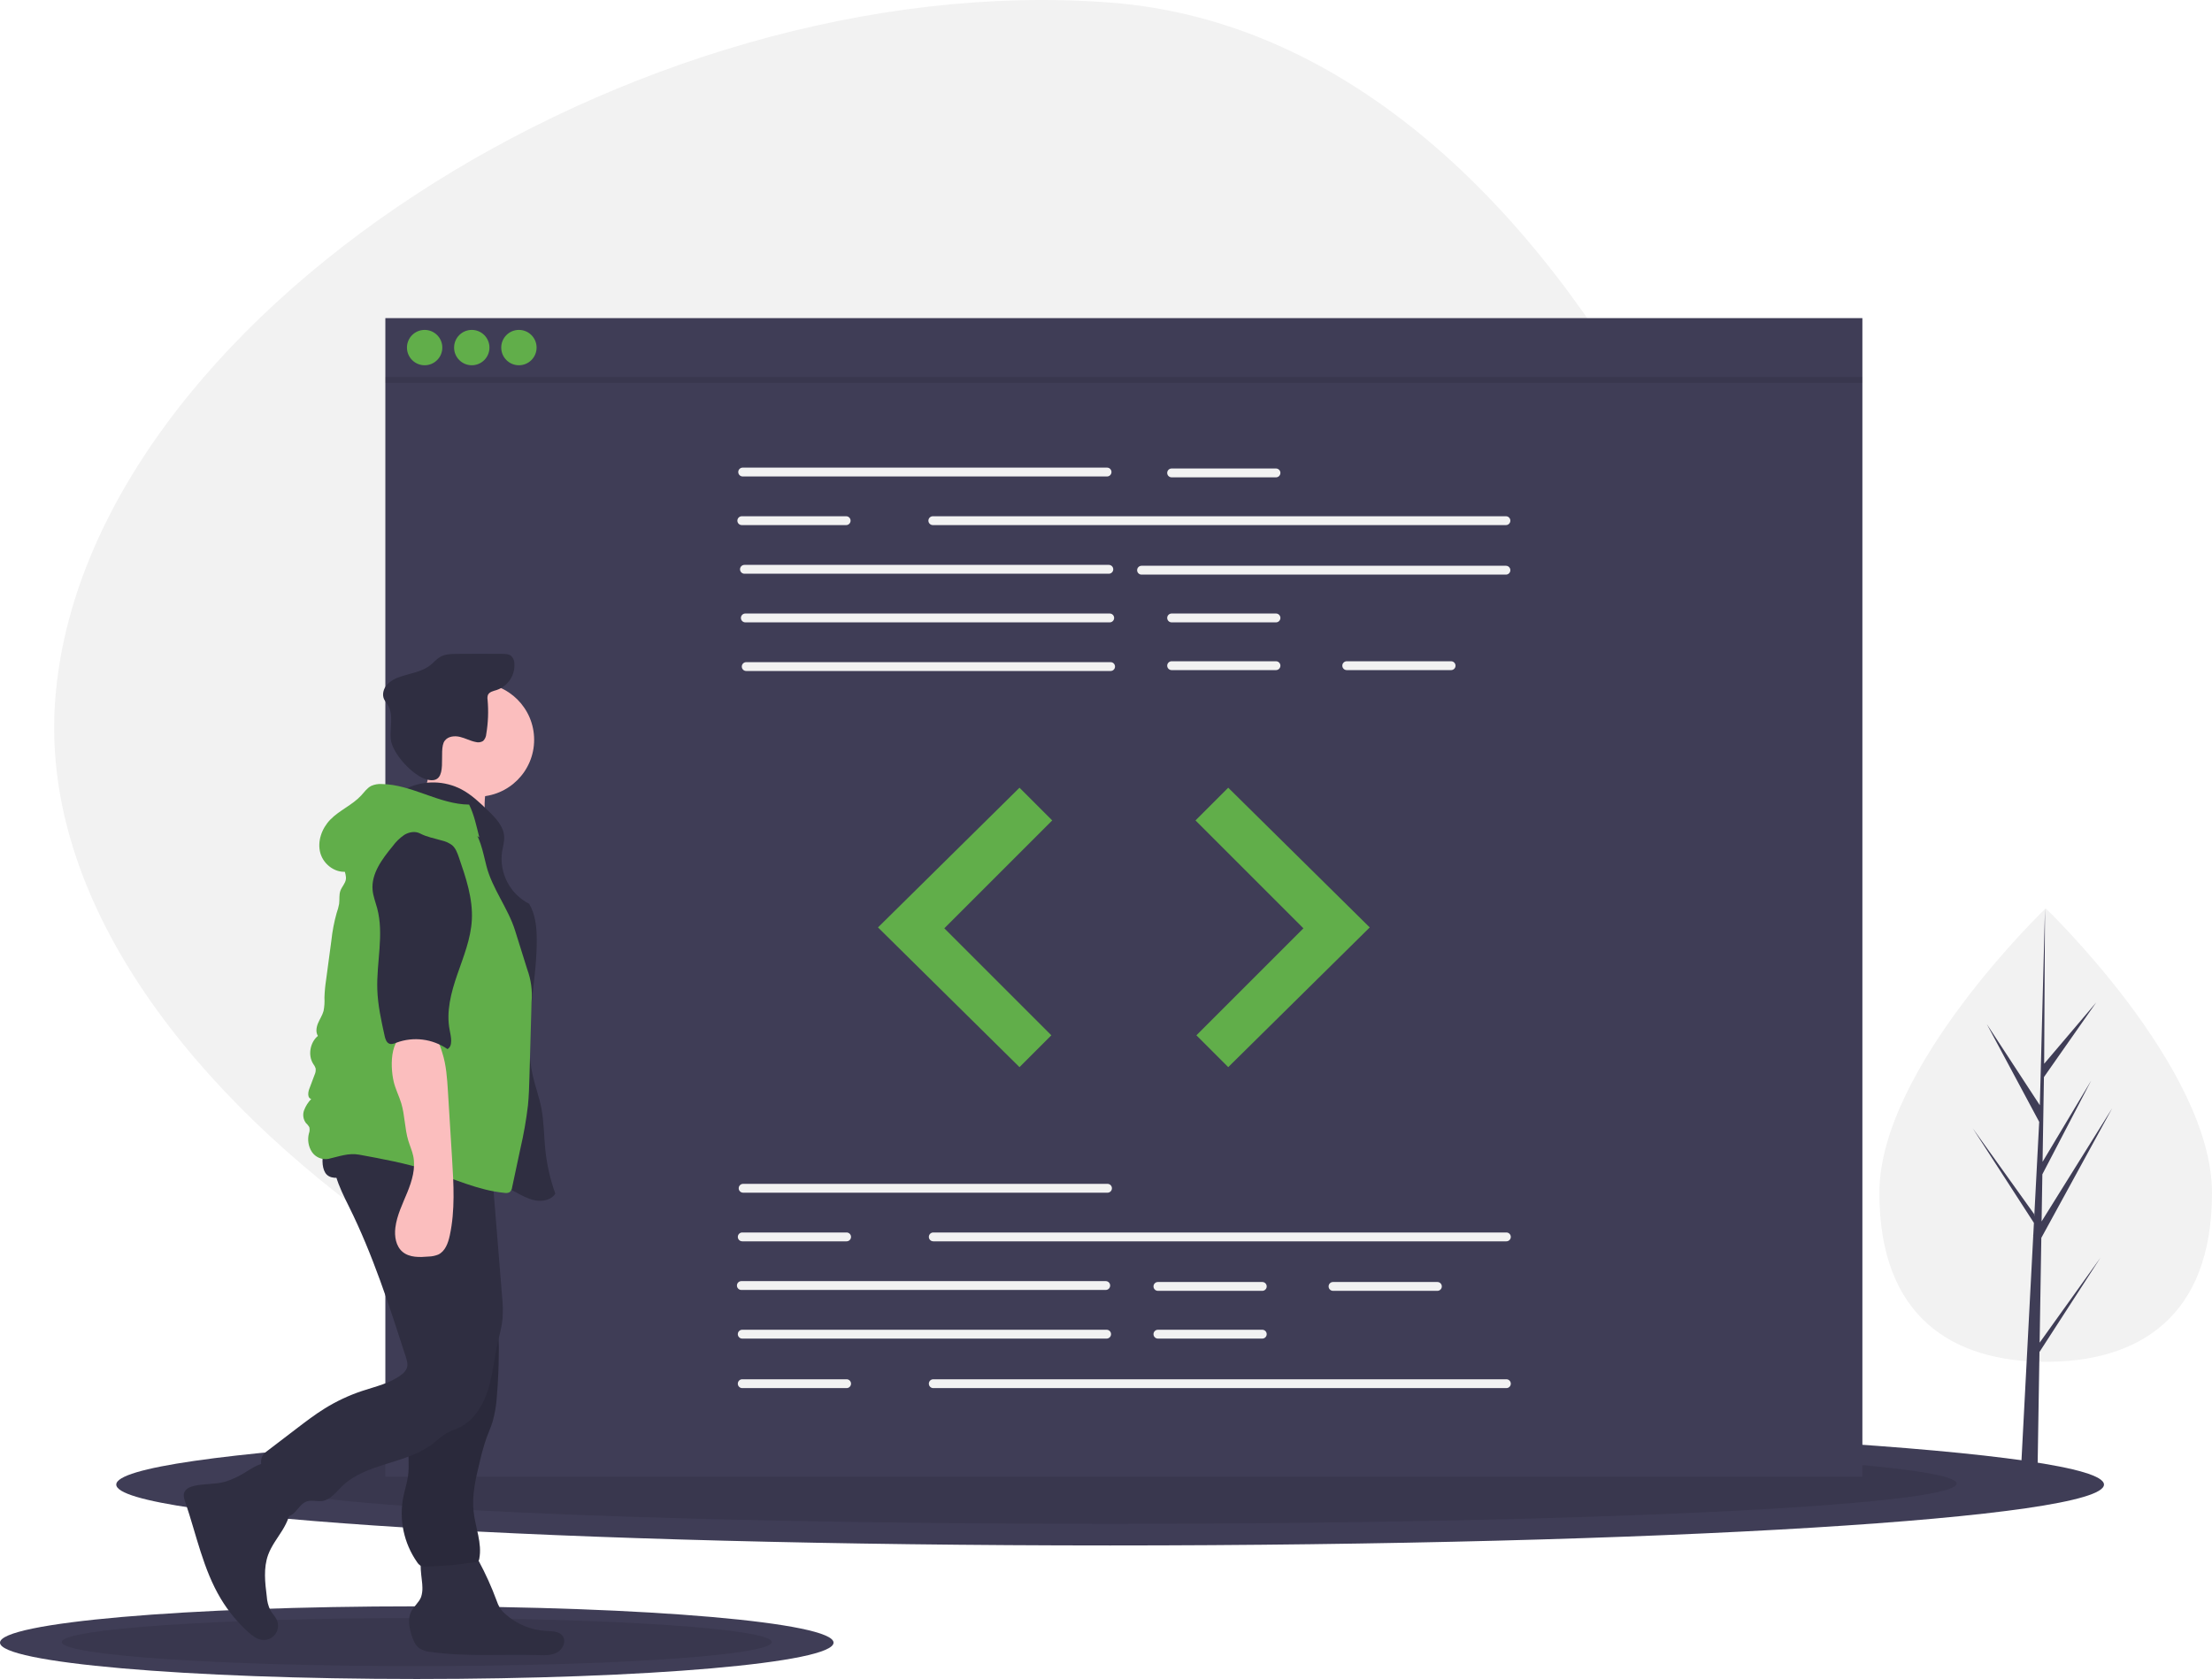
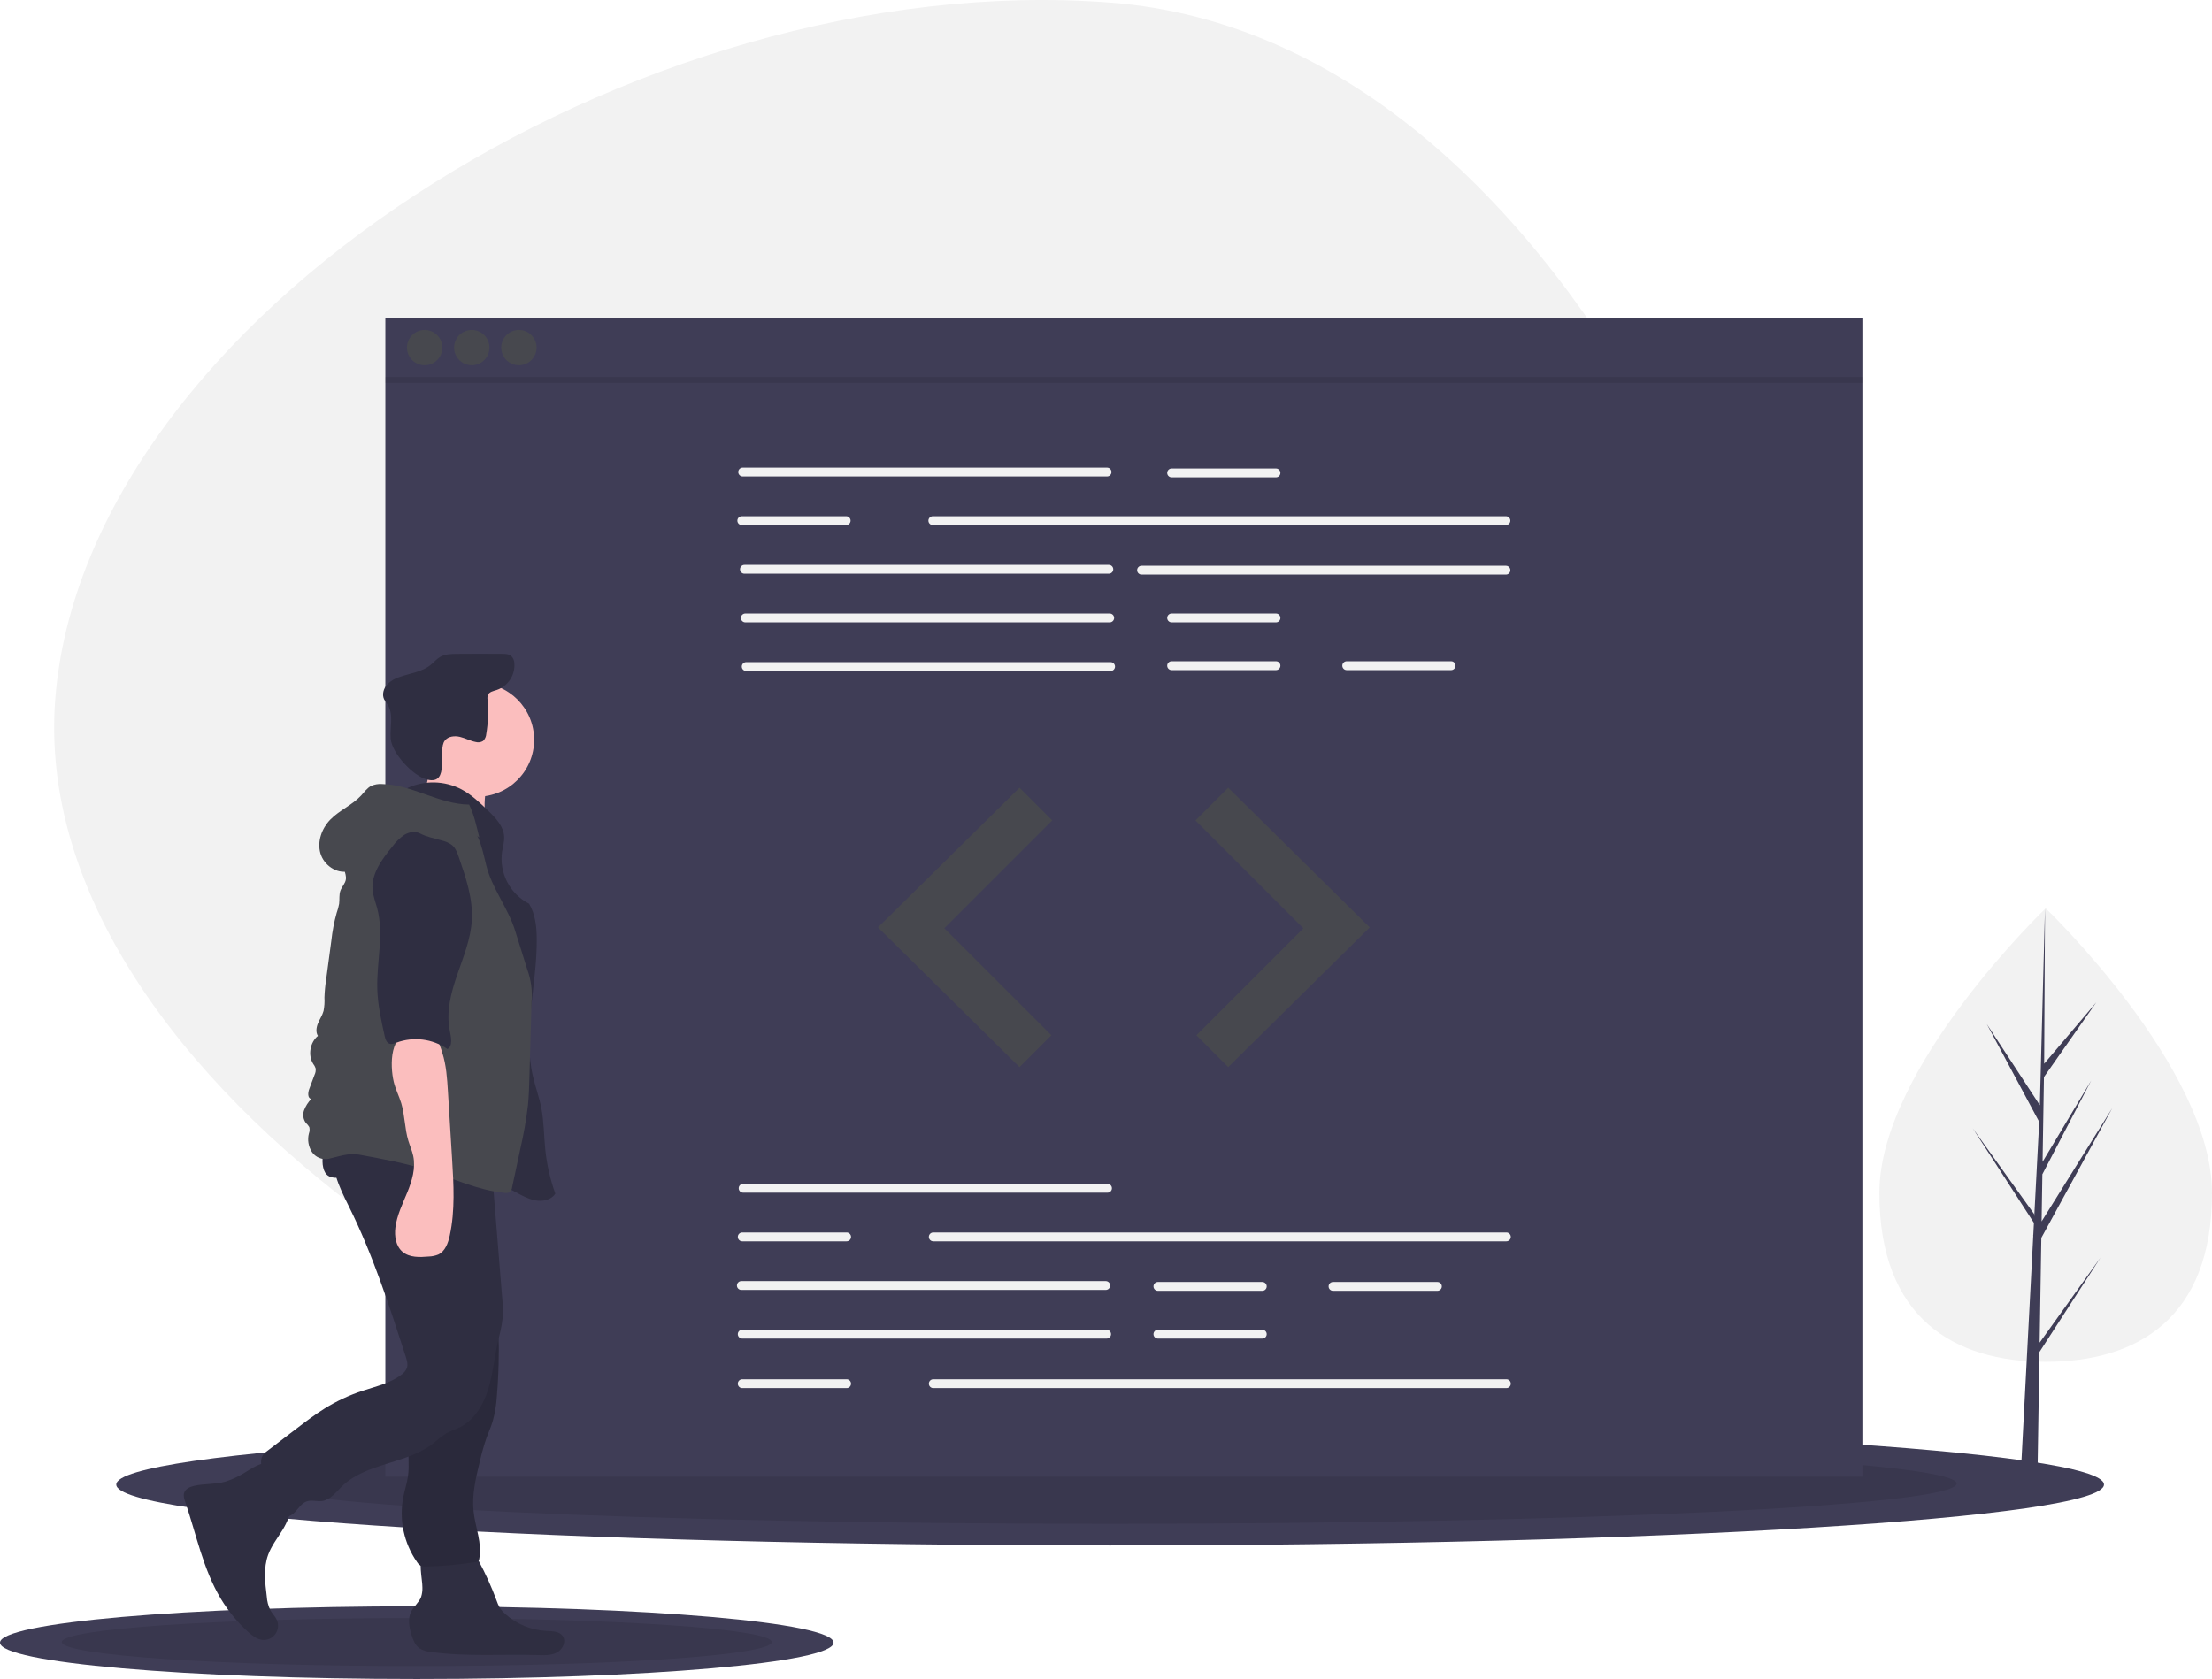
<svg xmlns="http://www.w3.org/2000/svg" id="a594ac37-6d44-4297-8862-1cbd9c01c0b7" data-name="Layer 1" width="1126.194" height="855" viewBox="0 0 1126.194 855">
  <path d="M581.768,778.438C339.369,759.991,50.297,572.172,65.014,378.781S359.7,5.358,602.099,23.805,984.031,403.667,969.314,597.058,824.166,796.885,581.768,778.438Z" transform="translate(-36.90323 -22.5)" fill="#f2f2f2" />
  <ellipse cx="565.194" cy="756" rx="506" ry="31" fill="#3f3d56" />
  <ellipse cx="565.194" cy="755.5" rx="431" ry="20.5" opacity="0.1" />
  <ellipse cx="212.194" cy="836.5" rx="212.194" ry="18.5" fill="#3f3d56" />
  <ellipse cx="212.194" cy="836.202" rx="180.742" ry="12.234" opacity="0.1" />
  <rect x="196.194" y="162" width="752" height="590" fill="#3f3d56" />
  <path d="M600.541,265.129H415.024a2.251,2.251,0,1,1,0-4.503H600.541a2.251,2.251,0,0,1,0,4.503Z" transform="translate(-36.90323 -22.5)" fill="#f2f2f2" />
  <path d="M803.62,289.895H511.835a2.251,2.251,0,0,1,0-4.503H803.62a2.251,2.251,0,1,1,0,4.503Z" transform="translate(-36.90323 -22.5)" fill="#f2f2f2" />
  <path d="M601.442,314.661H415.924a2.251,2.251,0,1,1,0-4.503H601.442a2.251,2.251,0,1,1,0,4.503Z" transform="translate(-36.90323 -22.5)" fill="#f2f2f2" />
  <path d="M803.62,315.111H618.102a2.251,2.251,0,0,1,0-4.503H803.62a2.251,2.251,0,1,1,0,4.503Z" transform="translate(-36.90323 -22.5)" fill="#f2f2f2" />
  <path d="M601.892,339.426H416.374a2.251,2.251,0,0,1,0-4.503H601.892a2.251,2.251,0,1,1,0,4.503Z" transform="translate(-36.90323 -22.5)" fill="#f2f2f2" />
  <path d="M602.342,364.192H416.825a2.251,2.251,0,0,1,0-4.503H602.342a2.251,2.251,0,1,1,0,4.503Z" transform="translate(-36.90323 -22.5)" fill="#f2f2f2" />
  <path d="M686.546,265.579H633.412a2.251,2.251,0,0,1,0-4.503h53.134a2.251,2.251,0,1,1,0,4.503Z" transform="translate(-36.90323 -22.5)" fill="#f2f2f2" />
  <path d="M686.546,339.426H633.412a2.251,2.251,0,0,1,0-4.503h53.134a2.251,2.251,0,1,1,0,4.503Z" transform="translate(-36.90323 -22.5)" fill="#f2f2f2" />
  <path d="M686.546,363.742H633.412a2.251,2.251,0,1,1,0-4.503h53.134a2.251,2.251,0,1,1,0,4.503Z" transform="translate(-36.90323 -22.5)" fill="#f2f2f2" />
  <path d="M775.702,363.742H722.569a2.251,2.251,0,0,1,0-4.503h53.134a2.251,2.251,0,1,1,0,4.503Z" transform="translate(-36.90323 -22.5)" fill="#f2f2f2" />
  <path d="M467.707,289.895H414.573a2.251,2.251,0,0,1,0-4.503h53.134a2.251,2.251,0,0,1,0,4.503Z" transform="translate(-36.90323 -22.5)" fill="#f2f2f2" />
  <path d="M600.766,629.861H415.249a2.251,2.251,0,0,1,0-4.503H600.766a2.251,2.251,0,0,1,0,4.503Z" transform="translate(-36.90323 -22.5)" fill="#f2f2f2" />
  <path d="M599.866,679.392H414.348a2.251,2.251,0,1,1,0-4.503H599.866a2.251,2.251,0,0,1,0,4.503Z" transform="translate(-36.90323 -22.5)" fill="#f2f2f2" />
  <path d="M600.316,704.158H414.798a2.251,2.251,0,1,1,0-4.503H600.316a2.251,2.251,0,1,1,0,4.503Z" transform="translate(-36.90323 -22.5)" fill="#f2f2f2" />
  <path d="M679.566,679.842H626.433a2.251,2.251,0,0,1,0-4.503h53.134a2.251,2.251,0,0,1,0,4.503Z" transform="translate(-36.90323 -22.5)" fill="#f2f2f2" />
  <path d="M679.566,704.158H626.433a2.251,2.251,0,0,1,0-4.503h53.134a2.251,2.251,0,1,1,0,4.503Z" transform="translate(-36.90323 -22.5)" fill="#f2f2f2" />
  <path d="M768.723,679.842H715.589a2.251,2.251,0,1,1,0-4.503h53.134a2.251,2.251,0,0,1,0,4.503Z" transform="translate(-36.90323 -22.5)" fill="#f2f2f2" />
  <path d="M803.845,654.626H512.06a2.251,2.251,0,0,1,0-4.503H803.845a2.251,2.251,0,0,1,0,4.503Z" transform="translate(-36.90323 -22.5)" fill="#f2f2f2" />
  <path d="M467.932,654.626H414.798a2.251,2.251,0,0,1,0-4.503H467.932a2.251,2.251,0,0,1,0,4.503Z" transform="translate(-36.90323 -22.5)" fill="#f2f2f2" />
  <path d="M803.845,729.374H512.06a2.251,2.251,0,1,1,0-4.503H803.845a2.251,2.251,0,0,1,0,4.503Z" transform="translate(-36.90323 -22.5)" fill="#f2f2f2" />
  <path d="M467.932,729.374H414.798a2.251,2.251,0,1,1,0-4.503H467.932a2.251,2.251,0,1,1,0,4.503Z" transform="translate(-36.90323 -22.5)" fill="#f2f2f2" />
-   <polygon points="519.06 401.13 447.014 472.275 519.06 543.42 535.27 527.21 480.786 472.725 535.72 417.79 519.06 401.13" fill="#61ae4a" />
-   <polygon points="625.327 401.13 697.373 472.275 625.327 543.42 609.117 527.21 663.602 472.725 608.667 417.79 625.327 401.13" fill="#61ae4a" />
-   <circle cx="216.194" cy="177" r="9" fill="#61ae4a" />
-   <circle cx="240.194" cy="177" r="9" fill="#61ae4a" />
-   <circle cx="264.194" cy="177" r="9" fill="#61ae4a" />
+   <polygon points="519.06 401.13 447.014 472.275 519.06 543.42 535.27 527.21 480.786 472.725 535.72 417.79 519.06 401.13" fill="#47484e" />
+   <polygon points="625.327 401.13 697.373 472.275 625.327 543.42 609.117 527.21 663.602 472.725 608.667 417.79 625.327 401.13" fill="#47484e" />
+   <circle cx="216.194" cy="177" r="9" fill="#47484e" />
+   <circle cx="240.194" cy="177" r="9" fill="#47484e" />
+   <circle cx="264.194" cy="177" r="9" fill="#47484e" />
  <rect x="196.194" y="192" width="752" height="3" opacity="0.1" />
  <path d="M1163.097,629.954c0,63.771-37.911,86.038-84.676,86.038s-84.676-22.266-84.676-86.038,84.676-144.898,84.676-144.898S1163.097,566.182,1163.097,629.954Z" transform="translate(-36.90323 -22.5)" fill="#f2f2f2" />
  <polygon points="1038.433 683.736 1039.3 630.365 1075.391 564.338 1039.436 621.993 1039.826 597.995 1064.699 550.226 1039.929 591.645 1039.929 591.645 1040.63 548.484 1067.265 510.453 1040.74 541.697 1041.178 462.556 1038.425 567.325 1038.651 563.003 1011.571 521.552 1038.217 571.3 1035.694 619.503 1035.619 618.223 1004.4 574.602 1035.524 622.743 1035.209 628.771 1035.152 628.862 1035.178 629.357 1028.776 751.653 1037.329 751.653 1038.355 688.485 1069.404 640.461 1038.433 683.736" fill="#3f3d56" />
  <path d="M159.525,773.591a43.126,43.126,0,0,1-8.178,3.503c-5.079,1.387-10.507.878-15.637,2.063-2.1.485-4.386,1.499-5.054,3.549-.49,1.503.043,3.127.553,4.623,5.669,16.62,9.085,34.266,18.125,49.321a74.641,74.641,0,0,0,13.993,16.988c2.055,1.852,4.384,3.664,7.135,3.955a7.248,7.248,0,0,0,7.371-10.182c-.811-1.801-2.317-3.196-3.289-4.916a18.757,18.757,0,0,1-1.819-6.991c-.893-7.108-1.754-14.538.709-21.265,1.652-4.512,4.682-8.359,7.206-12.447s4.622-8.772,4.06-13.544c-.383-3.257-1.972-6.237-3.65-9.054-1.681-2.823-5.005-10.408-8.383-11.35C169.16,766.864,162.583,772.024,159.525,773.591Z" transform="translate(-36.90323 -22.5)" fill="#2f2e41" />
  <path d="M251.96,831a14.019,14.019,0,0,1-.663,4.745c-1.058,2.793-3.681,4.706-5.036,7.367-1.885,3.701-1.031,8.174.218,12.135.783,2.483,1.81,5.067,3.912,6.603a12.893,12.893,0,0,0,5.954,1.907c18.036,2.496,36.358,1.064,54.559,1.587,3.317.095,6.829.211,9.725-1.41s4.686-5.697,2.717-8.368c-1.769-2.399-5.265-2.376-8.242-2.518a33.912,33.912,0,0,1-20.913-8.615,15.112,15.112,0,0,1-2.933-3.377,20.753,20.753,0,0,1-1.534-3.518,156.799,156.799,0,0,0-9.084-20.119c-.979-1.815-2.087-3.705-3.906-4.676a10.323,10.323,0,0,0-4.239-.926c-4.536-.294-16.283-1.838-19.791,1.69C249.461,816.768,252.032,826.86,251.96,831Z" transform="translate(-36.90323 -22.5)" fill="#2f2e41" />
  <circle cx="242.971" cy="376.72" r="28.975" fill="#fbbebe" />
  <path d="M253.709,423.146c-1.723,4.614-4.647,8.947-8.9,11.43l40.075,8.175a42.453,42.453,0,0,1-.562-17.869,10.3,10.3,0,0,0,.24-4.409c-.754-2.907-4.026-4.307-6.955-4.974-7.314-1.667-13.782-2.561-20.579-5.792C254.95,413.263,255.241,419.045,253.709,423.146Z" transform="translate(-36.90323 -22.5)" fill="#fbbebe" />
  <path d="M244.474,423.727a31.338,31.338,0,0,1,27.313.714c5.138,2.707,9.392,6.794,13.572,10.826,3.853,3.717,7.962,7.972,8.236,13.319.132,2.59-.676,5.123-1.084,7.684a25.766,25.766,0,0,0,13.78,26.469c3.184,5.303,3.841,11.729,3.889,17.914.185,23.436-7.209,47.161-1.93,69.995,1.239,5.361,3.162,10.554,4.232,15.951,1.387,6.991,1.318,14.18,2.044,21.27a95.266,95.266,0,0,0,5.113,22.495c-1.744,2.774-5.374,3.837-8.642,3.613s-6.325-1.643-9.242-3.136c-14.123-7.227-27.059-16.757-41.687-22.9-9.678-4.064-19.987-6.595-29.376-11.288s-18.12-12.142-20.99-22.238c-1.241-4.365-1.318-8.965-1.385-13.503-.285-19.114-.55-38.436,3.61-57.094,3.669-16.454,10.741-32.194,12.284-48.981.502-5.464.513-11.314,3.566-15.873C232.091,432.52,241.409,430.851,244.474,423.727Z" transform="translate(-36.90323 -22.5)" fill="#2f2e41" />
  <path d="M263.395,399.629c1.707-2.227,5-2.531,7.728-1.872s5.243,2.064,7.997,2.599a4.675,4.675,0,0,0,3.743-.526,5.444,5.444,0,0,0,1.615-3.57,68.163,68.163,0,0,0,.671-17.38,5.147,5.147,0,0,1,.159-2.437c.682-1.643,2.763-2.035,4.462-2.562a13.316,13.316,0,0,0,9.013-13.633,5.421,5.421,0,0,0-1.657-3.741c-1.175-.958-2.82-1.016-4.336-1.029q-11.683-.094-23.367.006c-2.883.025-5.91.096-8.409,1.533-1.848,1.063-3.222,2.773-4.88,4.112-4.326,3.491-10.178,4.201-15.441,5.991a15.308,15.308,0,0,0-6.768,4.036c-1.75,2-2.592,4.973-1.493,7.393a26.252,26.252,0,0,0,1.887,2.904c3.105,4.964,1.038,11.403,1.501,17.24.579,7.288,11.365,19.112,18.679,20.836C266.308,422.311,259.486,404.414,263.395,399.629Z" transform="translate(-36.90323 -22.5)" fill="#2f2e41" />
  <path d="M247.037,719.183c.745,5.322,1.701,10.662,1.445,16.029-.357,7.494-3.059,14.714-3.559,22.199-.373,5.591.49,11.242-.287,16.791-.497,3.553-1.656,6.978-2.373,10.494a43.395,43.395,0,0,0,6.973,33.265,5.448,5.448,0,0,0,2.023,1.961,5.714,5.714,0,0,0,2.508.332,179.947,179.947,0,0,0,25.17-2.287,2.414,2.414,0,0,0,1.616-.713,2.266,2.266,0,0,0,.351-.954c1.544-7.936-1.977-15.893-2.872-23.928-.956-8.58,1.103-17.177,3.146-25.565a113.548,113.548,0,0,1,3.467-12.228c.988-2.697,2.181-5.321,3.037-8.063a61.46,61.46,0,0,0,2.202-13.203q.892-10.575.945-21.199a88.958,88.958,0,0,0-1.665-20.01c-1.878-8.338-5.724-16.081-9.536-23.73a15.029,15.029,0,0,0-5.618,2.67,125.38,125.38,0,0,1-15.35,8.481c-3.567,1.657-10.522,2.833-12.786,6.286-2.232,3.405-.792,10.351-.621,14.106Q245.694,709.584,247.037,719.183Z" transform="translate(-36.90323 -22.5)" fill="#2f2e41" />
  <path d="M247.037,719.183c.745,5.322,1.701,10.662,1.445,16.029-.357,7.494-3.059,14.714-3.559,22.199-.373,5.591.49,11.242-.287,16.791-.497,3.553-1.656,6.978-2.373,10.494a43.395,43.395,0,0,0,6.973,33.265,5.448,5.448,0,0,0,2.023,1.961,5.714,5.714,0,0,0,2.508.332,179.947,179.947,0,0,0,25.17-2.287,2.414,2.414,0,0,0,1.616-.713,2.266,2.266,0,0,0,.351-.954c1.544-7.936-1.977-15.893-2.872-23.928-.956-8.58,1.103-17.177,3.146-25.565a113.548,113.548,0,0,1,3.467-12.228c.988-2.697,2.181-5.321,3.037-8.063a61.46,61.46,0,0,0,2.202-13.203q.892-10.575.945-21.199a88.958,88.958,0,0,0-1.665-20.01c-1.878-8.338-5.724-16.081-9.536-23.73a15.029,15.029,0,0,0-5.618,2.67,125.38,125.38,0,0,1-15.35,8.481c-3.567,1.657-10.522,2.833-12.786,6.286-2.232,3.405-.792,10.351-.621,14.106Q245.694,709.584,247.037,719.183Z" transform="translate(-36.90323 -22.5)" opacity="0.1" />
  <path d="M207.864,605.518c-3.848,10.359,1.808,21.554,6.722,31.452,12.106,24.386,20.513,50.407,28.874,76.317.626,1.941,1.252,4.058.554,5.974a7.825,7.825,0,0,1-2.822,3.347c-5.765,4.379-13.107,5.939-19.975,8.23a90.184,90.184,0,0,0-18.943,8.88c-4.977,3.084-9.639,6.644-14.292,10.197l-14.812,11.312a9.903,9.903,0,0,0-2.476,2.397c-1.429,2.241-.843,5.167-.132,7.728a131.432,131.432,0,0,0,7.252,19.792,6.911,6.911,0,0,0,2.63,3.447c2.312,1.242,5.14-.405,6.905-2.347s3.292-4.359,5.781-5.193c2.486-.833,5.222.176,7.818-.189,4.199-.589,6.986-4.457,10.013-7.426,12.365-12.131,33.01-11.251,46.612-21.977a59.228,59.228,0,0,1,6.231-4.868c2.3-1.359,4.907-2.105,7.293-3.307,7.257-3.654,11.819-11.209,14.262-18.957s3.141-15.928,4.897-23.861c.908-4.101,2.103-8.158,2.507-12.338a66.094,66.094,0,0,0-.253-11.666L287.604,621.748c-.4-4.943-.8-9.892-1.576-14.791-14.577.521-29.143,1.108-43.728,1.28C230.695,608.374,218.876,609.186,207.864,605.518Z" transform="translate(-36.90323 -22.5)" fill="#2f2e41" />
  <path d="M202.506,619.721c1.977,3.18,6.79,3.114,10.104,1.371s5.889-4.673,9.211-6.401c4.464-2.323,9.746-2.235,14.776-2.093,7.964.225,16.025.464,23.687,2.647,7.925,2.257,15.64,6.603,23.834,5.736,1.426-.151,2.985-.56,3.761-1.766a5.544,5.544,0,0,0,.62-2.836l.268-7.159a6.464,6.464,0,0,0-.57-3.625,6.082,6.082,0,0,0-2.716-2.079c-11.663-5.646-24.965-6.697-37.915-7.141q-9.875-.338-19.757-.278c-5.591.034-12.303-.775-17.739.719C202.774,598.82,198.805,613.769,202.506,619.721Z" transform="translate(-36.90323 -22.5)" fill="#2f2e41" />
-   <path d="M275.742,432.226c-15.282-.135-29.131-10.223-44.412-10.468a11.514,11.514,0,0,0-5.393.93c-2.129,1.073-3.529,3.147-5.147,4.898-4.518,4.893-11.061,7.505-15.703,12.281-4.352,4.478-6.773,11.15-5.055,17.153s8.204,10.608,14.279,9.165A36.801,36.801,0,0,1,228.65,446.706a72.887,72.887,0,0,1,11.205-5.882c6.868-3.112,14.548-6.283,21.718-3.95a30.638,30.638,0,0,1,7.409,4.04l11.954,8.03C279.543,443.45,278.29,437.288,275.742,432.226Z" transform="translate(-36.90323 -22.5)" fill="#61ae4a" />
-   <path d="M212.552,460.874c-2.029,2.532.894,6.2.447,9.413-.297,2.135-2.054,3.765-2.786,5.793-.758,2.1-.356,4.427-.643,6.641a28.489,28.489,0,0,1-1.275,4.73,84.975,84.975,0,0,0-2.686,14.026l-2.675,19.976a75.681,75.681,0,0,0-.846,9.078,27.107,27.107,0,0,1-.452,6.787c-.592,2.183-1.904,4.093-2.786,6.175s-1.291,4.602-.099,6.524c-3.991,3.325-5.178,9.854-2.387,14.235a7.899,7.899,0,0,1,1.23,2.265,5.82,5.82,0,0,1-.542,3.34l-2.705,7.207c-.692,1.845-.911,4.653,1.014,5.074a17.006,17.006,0,0,0-3.651,5.767,6.866,6.866,0,0,0,.972,6.506,8.289,8.289,0,0,1,1.694,2.056,5.473,5.473,0,0,1-.196,3.243,11.906,11.906,0,0,0,1.473,9.333,8.371,8.371,0,0,0,8.418,3.609c5.41-1.22,10.272-3.147,15.728-2.146,11.746,2.155,23.53,4.32,34.906,7.952,12.984,4.145,25.556,10.224,39.126,11.5a3.798,3.798,0,0,0,2.617-.407,3.931,3.931,0,0,0,1.21-2.488q2.097-9.832,4.194-19.665a202.363,202.363,0,0,0,3.855-22.028c.477-4.781.614-9.589.749-14.392l1.081-38.231a38.197,38.197,0,0,0-2.2-16.62l-6.217-19.848c-3.548-11.327-11.688-21.371-14.586-32.882-1.834-7.285-3.189-15.103-8.108-20.781-7.012-8.095-19.145-9.354-29.764-7.962-4.797.629-9.636,1.714-13.785,4.202-4.798,2.877-8.333,7.409-11.753,11.836C218.305,454.343,215.436,457.276,212.552,460.874Z" transform="translate(-36.90323 -22.5)" fill="#61ae4a" />
+   <path d="M275.742,432.226c-15.282-.135-29.131-10.223-44.412-10.468a11.514,11.514,0,0,0-5.393.93c-2.129,1.073-3.529,3.147-5.147,4.898-4.518,4.893-11.061,7.505-15.703,12.281-4.352,4.478-6.773,11.15-5.055,17.153s8.204,10.608,14.279,9.165A36.801,36.801,0,0,1,228.65,446.706a72.887,72.887,0,0,1,11.205-5.882c6.868-3.112,14.548-6.283,21.718-3.95a30.638,30.638,0,0,1,7.409,4.04l11.954,8.03C279.543,443.45,278.29,437.288,275.742,432.226Z" transform="translate(-36.90323 -22.5)" fill="#47484e" />
+   <path d="M212.552,460.874c-2.029,2.532.894,6.2.447,9.413-.297,2.135-2.054,3.765-2.786,5.793-.758,2.1-.356,4.427-.643,6.641a28.489,28.489,0,0,1-1.275,4.73,84.975,84.975,0,0,0-2.686,14.026l-2.675,19.976a75.681,75.681,0,0,0-.846,9.078,27.107,27.107,0,0,1-.452,6.787c-.592,2.183-1.904,4.093-2.786,6.175s-1.291,4.602-.099,6.524c-3.991,3.325-5.178,9.854-2.387,14.235a7.899,7.899,0,0,1,1.23,2.265,5.82,5.82,0,0,1-.542,3.34l-2.705,7.207c-.692,1.845-.911,4.653,1.014,5.074a17.006,17.006,0,0,0-3.651,5.767,6.866,6.866,0,0,0,.972,6.506,8.289,8.289,0,0,1,1.694,2.056,5.473,5.473,0,0,1-.196,3.243,11.906,11.906,0,0,0,1.473,9.333,8.371,8.371,0,0,0,8.418,3.609c5.41-1.22,10.272-3.147,15.728-2.146,11.746,2.155,23.53,4.32,34.906,7.952,12.984,4.145,25.556,10.224,39.126,11.5a3.798,3.798,0,0,0,2.617-.407,3.931,3.931,0,0,0,1.21-2.488q2.097-9.832,4.194-19.665a202.363,202.363,0,0,0,3.855-22.028c.477-4.781.614-9.589.749-14.392l1.081-38.231a38.197,38.197,0,0,0-2.2-16.62l-6.217-19.848c-3.548-11.327-11.688-21.371-14.586-32.882-1.834-7.285-3.189-15.103-8.108-20.781-7.012-8.095-19.145-9.354-29.764-7.962-4.797.629-9.636,1.714-13.785,4.202-4.798,2.877-8.333,7.409-11.753,11.836C218.305,454.343,215.436,457.276,212.552,460.874Z" transform="translate(-36.90323 -22.5)" fill="#47484e" />
  <path d="M237.347,573.323c.875,3.773,2.712,7.251,3.837,10.957,1.884,6.209,1.724,12.896,3.605,19.106.789,2.606,1.933,5.109,2.5,7.773,1.321,6.211-.608,12.636-3.003,18.516s-5.313,11.678-6.091,17.98c-.548,4.438.239,9.45,3.66,12.331,3.552,2.99,8.713,2.788,13.339,2.39a14.016,14.016,0,0,0,4.841-1.008c3.538-1.674,5.028-5.86,5.855-9.685,2.771-12.819,1.98-26.106,1.174-39.197l-2.106-34.234c-.405-6.591-.84-13.318-2.871-19.646-.739-2.302-2.026-6.954-4.129-8.424-2.083-1.456-8.03-1.521-10.609-1.642C235.251,547.97,235.387,564.856,237.347,573.323Z" transform="translate(-36.90323 -22.5)" fill="#fbbebe" />
  <path d="M250.751,446.923c-2.471-1.294-5.584-.736-7.972.704a24.568,24.568,0,0,0-5.972,5.798c-5.339,6.517-10.991,13.995-10.199,22.382.297,3.145,1.501,6.121,2.317,9.172,3.579,13.38-.379,27.53.075,41.373.262,7.999,2.003,15.866,3.736,23.679.354,1.595.92,3.44,2.463,3.977,1.159.403,2.41-.115,3.557-.551A28.371,28.371,0,0,1,264.721,556.731c2.865-1.529,1.791-6.363,1.149-9.546-1.908-9.458.682-19.214,3.828-28.335s6.911-18.23,7.432-27.865c.591-10.916-3.029-21.571-6.6-31.903-.779-2.255-1.631-4.62-3.439-6.178a13.665,13.665,0,0,0-5.203-2.377C258.096,449.406,254.255,448.758,250.751,446.923Z" transform="translate(-36.90323 -22.5)" fill="#2f2e41" />
</svg>
